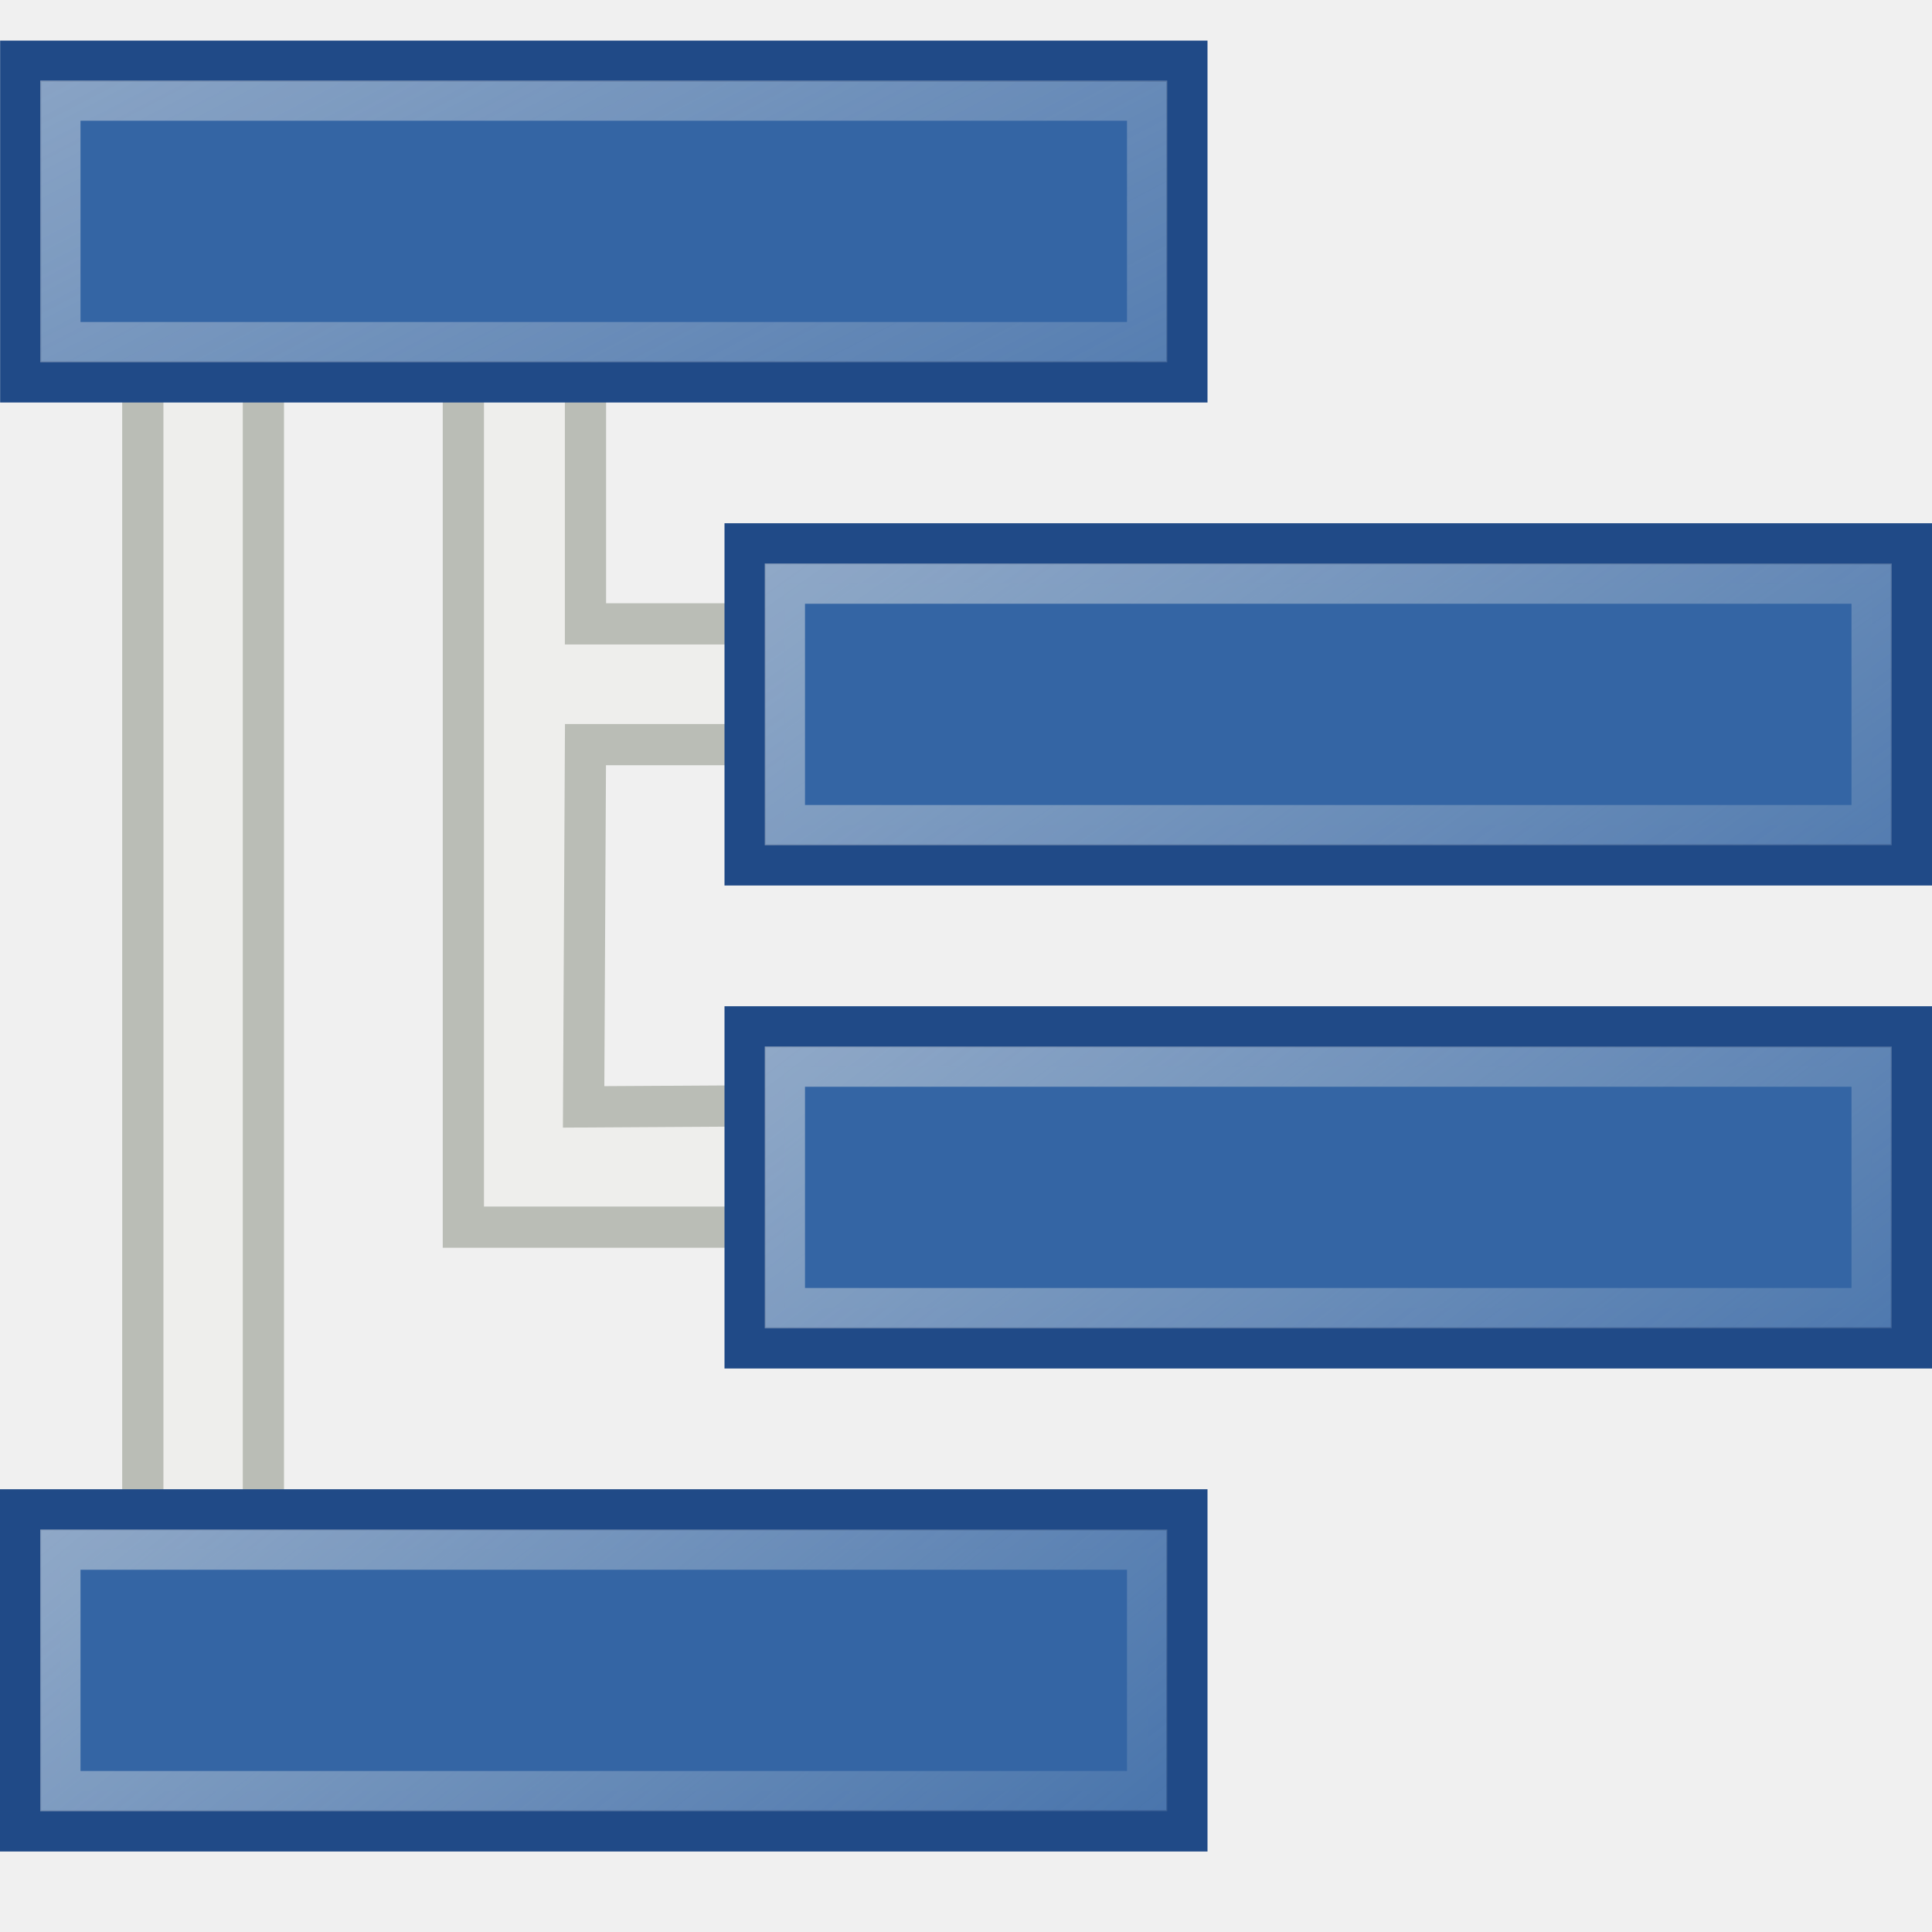
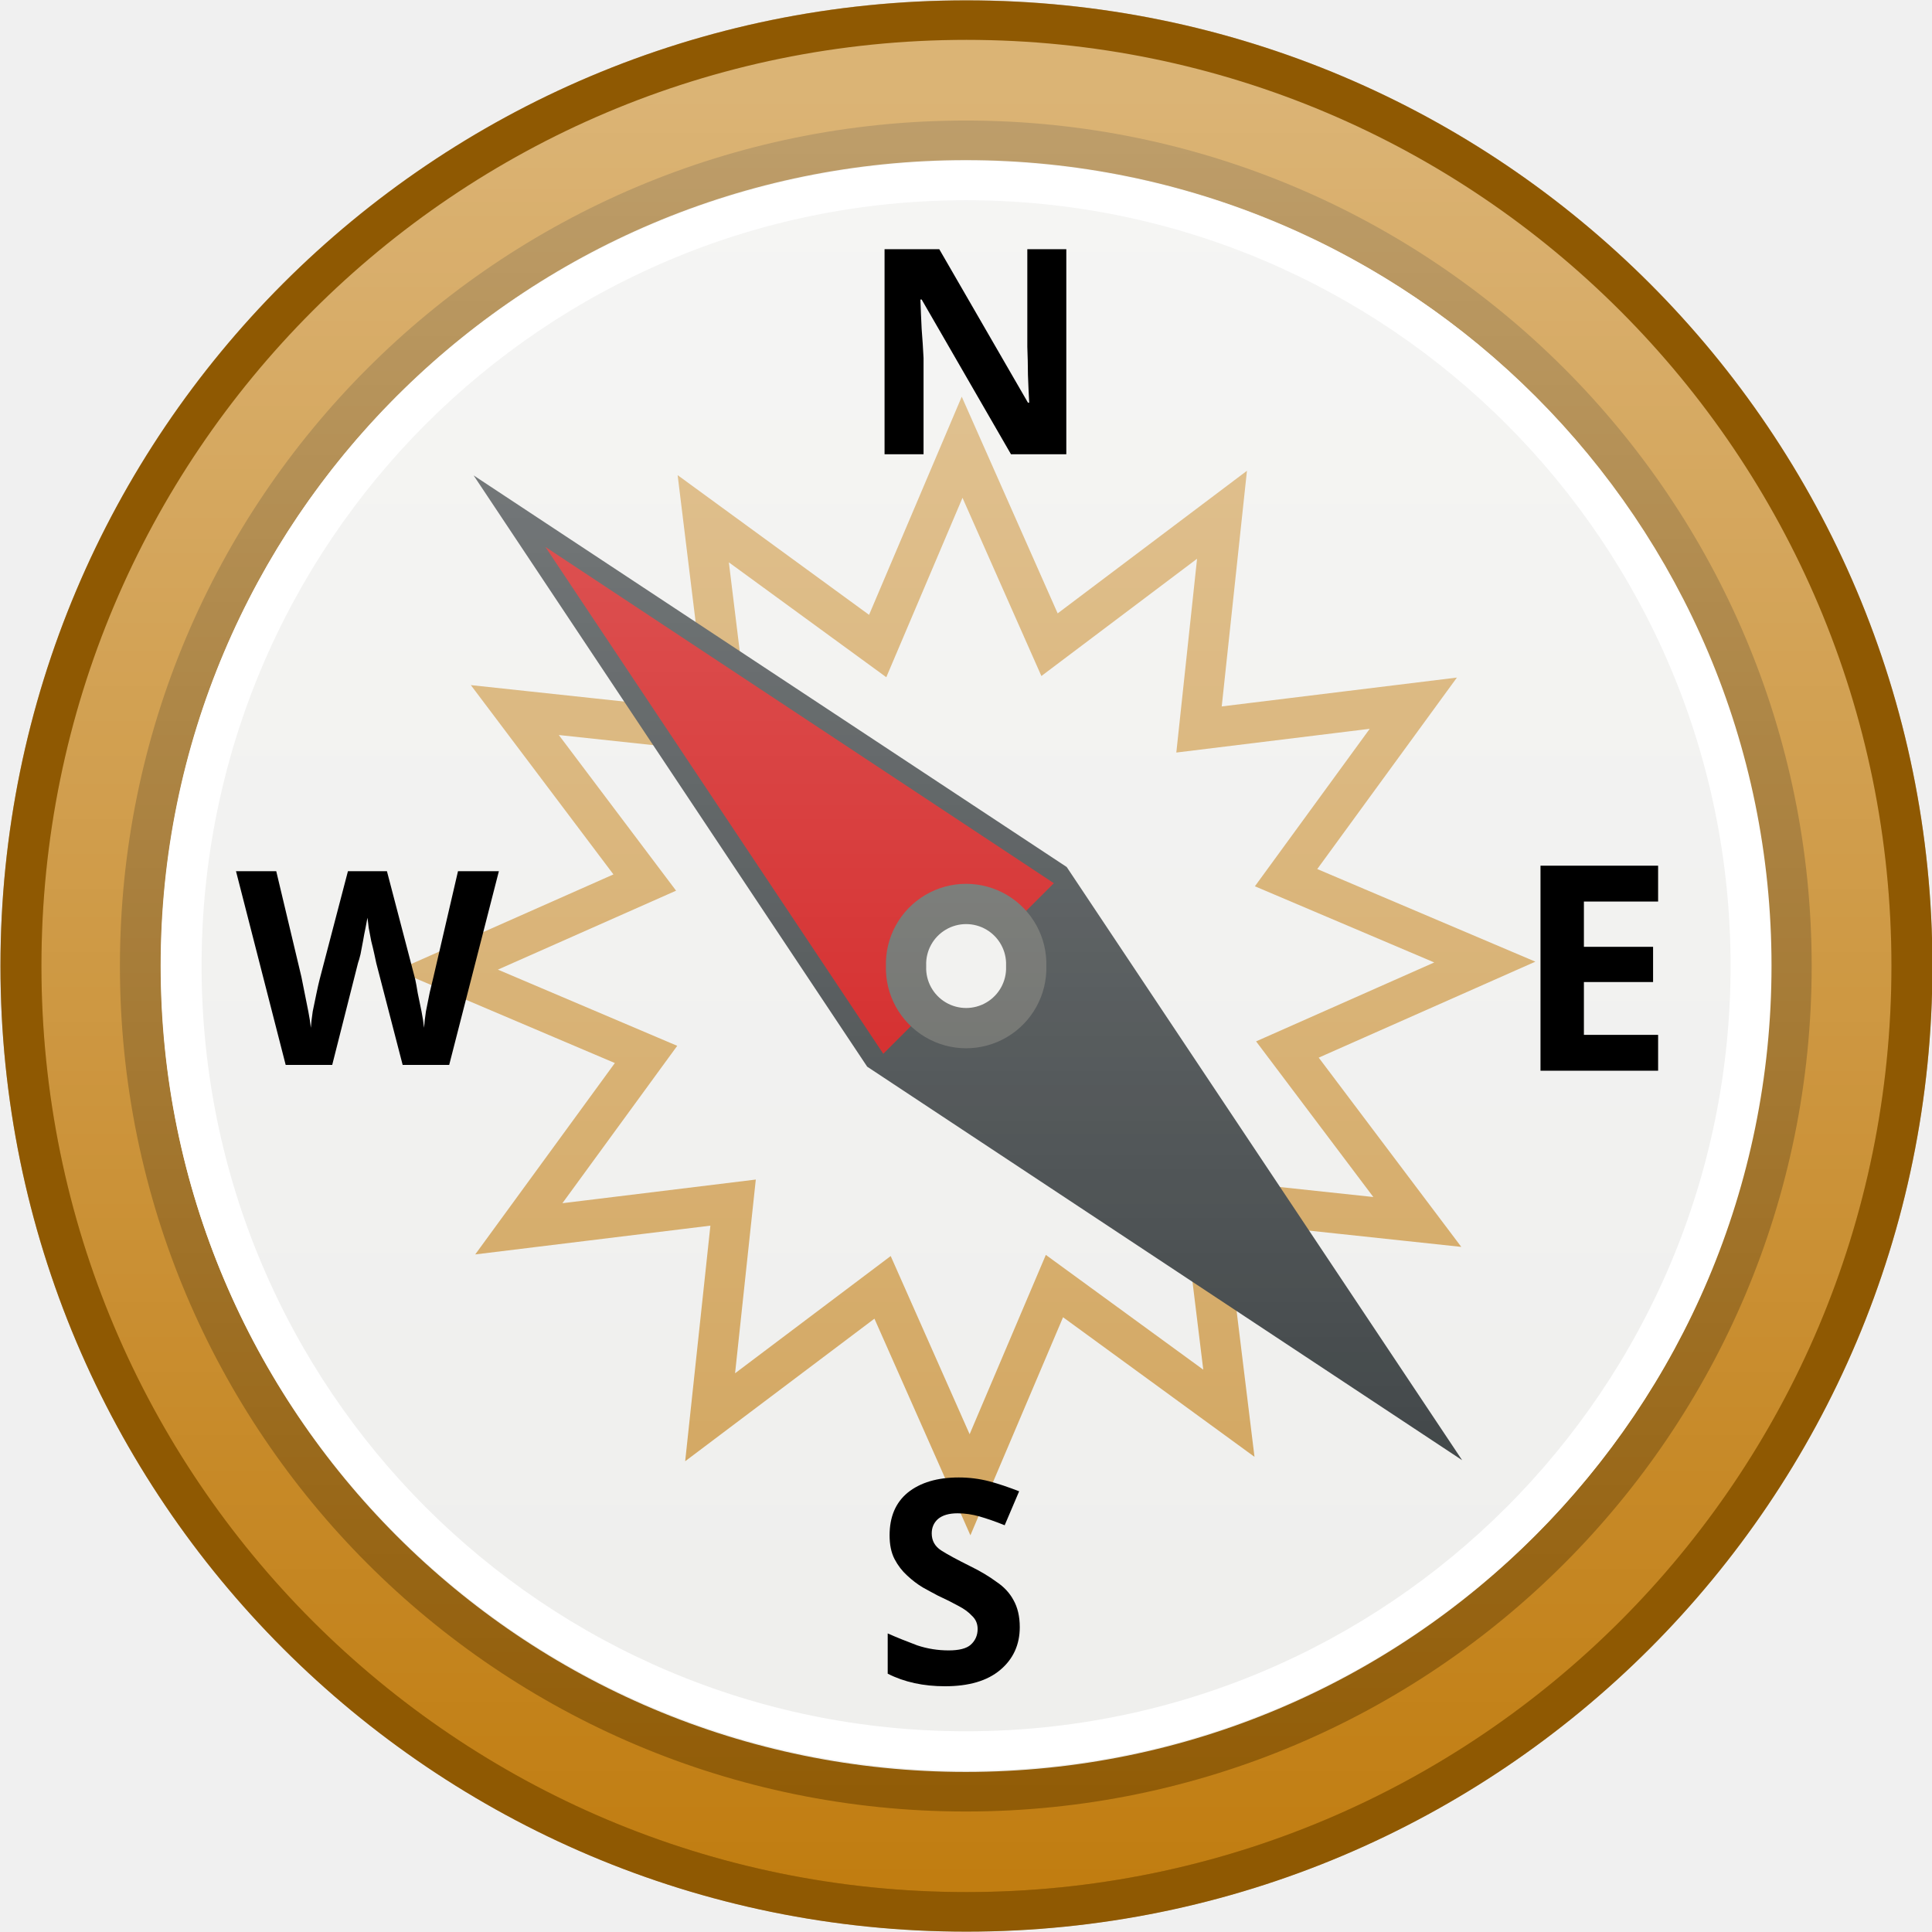
- <svg xmlns="http://www.w3.org/2000/svg" xmlns:xlink="http://www.w3.org/1999/xlink" width="48" height="48" id="svg5809" version="1.0">
-   <defs id="defs5811">
-     <linearGradient id="linearGradient6658">
-       <stop style="stop-color:#eeeeec;stop-opacity:1;" offset="0" id="stop6660" />
-       <stop style="stop-color:#eeeeec;stop-opacity:0;" offset="1" id="stop6662" />
+ <svg xmlns="http://www.w3.org/2000/svg" xmlns:xlink="http://www.w3.org/1999/xlink" width="48" height="48" id="svg5214" version="1.0">
+   <defs id="defs5216">
+     <linearGradient id="linearGradient5772">
+       <stop style="stop-color:#ffffff;stop-opacity:1;" offset="0" id="stop5774" />
+       <stop style="stop-color:#ffffff;stop-opacity:0;" offset="1" id="stop5776" />
    </linearGradient>
-     <linearGradient id="linearGradient6650">
-       <stop style="stop-color:#eeeeec;stop-opacity:1;" offset="0" id="stop6652" />
-       <stop style="stop-color:#eeeeec;stop-opacity:0;" offset="1" id="stop6654" />
-     </linearGradient>
-     <linearGradient id="linearGradient6642">
-       <stop style="stop-color:#eeeeec;stop-opacity:1;" offset="0" id="stop6644" />
-       <stop style="stop-color:#eeeeec;stop-opacity:0;" offset="1" id="stop6646" />
-     </linearGradient>
-     <linearGradient id="linearGradient6618">
-       <stop style="stop-color:#eeeeec;stop-opacity:1;" offset="0" id="stop6620" />
-       <stop style="stop-color:#eeeeec;stop-opacity:0;" offset="1" id="stop6622" />
-     </linearGradient>
-     <linearGradient xlink:href="#linearGradient6618" id="linearGradient6624" x1="0" y1="0" x2="7" y2="17" gradientUnits="userSpaceOnUse" gradientTransform="matrix(1.590517,0,0,2.016393,-0.9051722,-0.5491802)" />
-     <linearGradient xlink:href="#linearGradient6642" id="linearGradient6648" x1="13" y1="9" x2="22" y2="25" gradientUnits="userSpaceOnUse" gradientTransform="matrix(1.590517,0,0,2.016393,-1.99138,-4.680326)" />
-     <linearGradient xlink:href="#linearGradient6650" id="linearGradient6656" x1="13" y1="17" x2="22" y2="32" gradientUnits="userSpaceOnUse" gradientTransform="matrix(1.590517,0,0,2.016393,-1.991377,-8.811472)" />
-     <linearGradient xlink:href="#linearGradient6658" id="linearGradient6664" x1="1" y1="25" x2="10" y2="39" gradientUnits="userSpaceOnUse" gradientTransform="matrix(1.590517,0,0,2.016393,-0.9051707,-12.94262)" />
+     <linearGradient xlink:href="#linearGradient5772" id="linearGradient5778" x1="17.024" y1="7.615" x2="17.024" y2="24.223" gradientUnits="userSpaceOnUse" />
  </defs>
  <g id="layer1">
-     <path style="fill:#eeeeec;fill-rule:evenodd;stroke:#babdb6;stroke-width:1.024;stroke-linecap:butt;stroke-linejoin:miter;stroke-miterlimit:4;stroke-dasharray:none;stroke-opacity:1" d="M 11.512,1.648 L 11.512,15.309 L 11.512,18.345 L 11.512,27.452 L 11.512,30.488 L 22.603,30.488 L 22.603,27.452 L 14.5,27.5 L 14.546,18.5 L 22.603,18.5 L 22.603,15.5 L 14.546,15.5 L 14.546,1.648 L 11.512,1.648 z" id="rect6603" />
-     <rect style="fill:#eeeeec;fill-rule:evenodd;stroke:#babdb6;stroke-width:1.024;stroke-linecap:butt;stroke-linejoin:miter;stroke-miterlimit:4;stroke-dasharray:none;stroke-opacity:1" id="rect6599" width="2.996" height="28.802" x="3.548" y="9.11" />
-     <rect style="fill:#3465a4;fill-rule:evenodd;stroke:#204a87;stroke-width:1.024;stroke-linecap:butt;stroke-linejoin:miter;stroke-miterlimit:4;stroke-dasharray:none;stroke-opacity:1" id="rect5821" width="28.973" height="7.967" x="0.515" y="1.521" />
-     <rect style="fill:#3465a4;fill-rule:evenodd;stroke:#204a87;stroke-width:1.024;stroke-linecap:butt;stroke-linejoin:miter;stroke-miterlimit:4;stroke-dasharray:none;stroke-opacity:1" id="rect6593" width="28.976" height="7.976" x="0.512" y="37.512" />
-     <rect style="fill:#3465a4;fill-rule:evenodd;stroke:#204a87;stroke-width:1.024;stroke-linecap:butt;stroke-linejoin:miter;stroke-miterlimit:4;stroke-dasharray:none;stroke-opacity:1" id="rect6595" width="28.976" height="7.976" x="18.512" y="13.512" />
-     <rect style="fill:#3465a4;fill-rule:evenodd;stroke:#204a87;stroke-width:1.024;stroke-linecap:butt;stroke-linejoin:miter;stroke-miterlimit:4;stroke-dasharray:none;stroke-opacity:1" id="rect6597" width="28.976" height="7.976" x="18.512" y="25.512" />
-     <rect style="opacity:0.497;fill:#3465a4;fill-opacity:0;fill-rule:evenodd;stroke:url(#linearGradient6624);stroke-width:1;stroke-linecap:butt;stroke-linejoin:miter;stroke-miterlimit:4;stroke-dasharray:none;stroke-opacity:1" id="rect6610" width="27" height="6" x="1.5" y="2.5" />
-     <rect style="opacity:0.497;fill:#3465a4;fill-opacity:1;fill-rule:evenodd;stroke:url(#linearGradient6648);stroke-width:1;stroke-linecap:butt;stroke-linejoin:miter;stroke-miterlimit:4;stroke-dasharray:none;stroke-opacity:1" id="rect6612" width="27" height="6" x="19.5" y="14.5" />
-     <rect style="opacity:0.497;fill:#3465a4;fill-rule:evenodd;stroke:url(#linearGradient6656);stroke-width:1;stroke-linecap:butt;stroke-linejoin:miter;stroke-miterlimit:4;stroke-dasharray:none;stroke-opacity:1" id="rect6614" width="27" height="6" x="19.5" y="26.5" />
-     <rect style="opacity:0.497;fill:#3465a4;fill-rule:evenodd;stroke:url(#linearGradient6664);stroke-width:1;stroke-linecap:butt;stroke-linejoin:miter;stroke-miterlimit:4;stroke-dasharray:none;stroke-opacity:1" id="rect6616" width="27" height="6" x="1.5" y="38.5" />
+     <path style="opacity:1;fill:#c17d11;fill-opacity:1;stroke:#8f5902;stroke-width:0.368;stroke-linejoin:miter;stroke-miterlimit:4;stroke-dasharray:none;stroke-dashoffset:0;stroke-opacity:1" id="path5226" d="M 25.514,15.722 A 8.494,8.803 0 1 1 8.525,15.722 A 8.494,8.803 0 1 1 25.514,15.722 z" transform="matrix(2.765365,0,0,2.669332,-23.05417,-17.96673)" />
+     <path style="opacity:1;fill:#eeeeec;fill-opacity:1;stroke:#8f5902;stroke-width:0.422;stroke-linejoin:miter;stroke-miterlimit:4;stroke-dasharray:none;stroke-dashoffset:0;stroke-opacity:1" id="path5768" d="M 25.514,15.722 A 8.494,8.803 0 1 1 8.525,15.722 A 8.494,8.803 0 1 1 25.514,15.722 z" transform="matrix(2.414051,0,0,2.330218,-17.09093,-12.63519)" />
+     <path style="opacity:1;fill:none;fill-opacity:1;stroke:#ffffff;stroke-width:0.443;stroke-linejoin:miter;stroke-miterlimit:4;stroke-dasharray:none;stroke-dashoffset:0;stroke-opacity:1" id="path5739" d="M 25.514,15.722 A 8.494,8.803 0 1 1 8.525,15.722 A 8.494,8.803 0 1 1 25.514,15.722 z" transform="matrix(2.295874,0,0,2.216145,-15.07254,-10.84881)" />
+     <path style="opacity:0.699;fill:none;fill-opacity:1;stroke:#c17d11;stroke-width:0.72;stroke-linejoin:miter;stroke-miterlimit:12.2;stroke-dasharray:none;stroke-dashoffset:0;stroke-opacity:1" id="path5788" d="M 3.336,8.587 L -0.399,7.601 L -0.513,11.462 L -3.255,8.741 L -5.284,12.027 L -6.298,8.3 L -9.699,10.131 L -8.713,6.396 L -12.574,6.282 L -9.853,3.541 L -13.139,1.511 L -9.412,0.498 L -11.243,-2.903 L -7.508,-1.917 L -7.394,-5.779 L -4.653,-3.057 L -2.623,-6.344 L -1.61,-2.616 L 1.792,-4.448 L 0.805,-0.713 L 4.667,-0.599 L 1.945,2.143 L 5.232,4.172 L 1.504,5.186 L 3.336,8.587 z" transform="matrix(1.084009,-0.8678632,0.8678632,1.084009,25.82123,17.48885)" />
+     <path style="fill:#2e3436;fill-opacity:1;stroke:none;stroke-width:1;stroke-linejoin:miter;stroke-miterlimit:12.2;stroke-dasharray:none;stroke-dashoffset:0;stroke-opacity:1" d="M 26.142,21.902 L 34.537,34.495 L 21.905,26.14 L 26.142,21.902 z" id="path5762" />
+     <path style="fill:none;fill-opacity:1;stroke:#2e3436;stroke-width:1;stroke-linejoin:miter;stroke-miterlimit:12.2;stroke-dasharray:none;stroke-dashoffset:0;stroke-opacity:1" d="M 13.55,13.588 L 26.142,21.902 L 34.537,34.495 L 21.905,26.14 L 13.55,13.588 z" id="rect5759" />
+     <path style="fill:#cc0000;fill-opacity:1;stroke:none;stroke-width:1;stroke-linejoin:miter;stroke-miterlimit:12.2;stroke-dasharray:none;stroke-dashoffset:0;stroke-opacity:1" d="M 21.945,26.181 L 13.55,13.588 L 26.183,21.943 L 21.945,26.181 z" id="path5764" />
+     <path style="opacity:1;fill:#eeeeec;fill-opacity:1;stroke:#555753;stroke-width:0.621;stroke-linejoin:miter;stroke-miterlimit:12.2;stroke-dasharray:none;stroke-dashoffset:0;stroke-opacity:1" id="path5766" d="M 17.977,16.927 A 0.927,0.927 0 1 1 16.124,16.927 A 0.927,0.927 0 1 1 17.977,16.927 z" transform="matrix(1.611065,0,0,1.611065,-3.466249,-3.269405)" />
+     <path style="opacity:0.421;fill:url(#linearGradient5778);fill-opacity:1;stroke:#8f5902;stroke-width:0.368;stroke-linejoin:miter;stroke-miterlimit:4;stroke-dasharray:none;stroke-dashoffset:0;stroke-opacity:1" id="path5770" d="M 25.514,15.722 A 8.494,8.803 0 1 1 8.525,15.722 A 8.494,8.803 0 1 1 25.514,15.722 z" transform="matrix(2.765365,0,0,2.669332,-23.05418,-17.96889)" />
+     <text xml:space="preserve" style="font-size:6.746px;font-style:normal;font-weight:normal;fill:#000000;fill-opacity:1;stroke:none;stroke-width:1px;stroke-linecap:butt;stroke-linejoin:miter;stroke-opacity:1;font-family:Bitstream Vera Sans" x="5.864" y="26.459" id="text5749">
+       <tspan id="tspan5751" x="5.864" y="26.459" style="font-style:normal;font-variant:normal;font-weight:bold;font-stretch:normal;font-family:Adobe Caslon Pro Bold;-inkscape-font-specification:'Adobe Caslon Pro Bold, Bold'">W</tspan>
+     </text>
+     <text xml:space="preserve" style="font-size:7.128px;font-style:normal;font-weight:normal;fill:#000000;fill-opacity:1;stroke:none;stroke-width:1px;stroke-linecap:butt;stroke-linejoin:miter;stroke-opacity:1;font-family:Bitstream Vera Sans" x="37.633" y="26.599" id="text5753">
+       <tspan id="tspan5755" x="37.633" y="26.599" style="font-style:normal;font-variant:normal;font-weight:bold;font-stretch:normal;font-family:Adobe Caslon Pro Bold;-inkscape-font-specification:'Adobe Caslon Pro Bold, Bold'">E</tspan>
+     </text>
+     <text xml:space="preserve" style="font-size:7.128px;font-style:normal;font-weight:normal;fill:#000000;fill-opacity:1;stroke:none;stroke-width:1px;stroke-linecap:butt;stroke-linejoin:miter;stroke-opacity:1;font-family:Bitstream Vera Sans" x="21.337" y="11.283" id="text5741">
+       <tspan id="tspan5743" x="21.337" y="11.283" style="font-style:normal;font-variant:normal;font-weight:bold;font-stretch:normal;font-family:Adobe Caslon Pro Bold;-inkscape-font-specification:'Adobe Caslon Pro Bold, Bold'">N</tspan>
+     </text>
+     <text xml:space="preserve" style="font-size:7.063px;font-style:normal;font-weight:normal;fill:#000000;fill-opacity:1;stroke:none;stroke-width:1px;stroke-linecap:butt;stroke-linejoin:miter;stroke-opacity:1;font-family:Bitstream Vera Sans" x="21.725" y="41.815" id="text5745">
+       <tspan id="tspan5747" x="21.725" y="41.815" style="font-style:normal;font-variant:normal;font-weight:bold;font-stretch:normal;font-family:Adobe Caslon Pro Bold;-inkscape-font-specification:'Adobe Caslon Pro Bold, Bold'">S</tspan>
+     </text>
  </g>
</svg>
